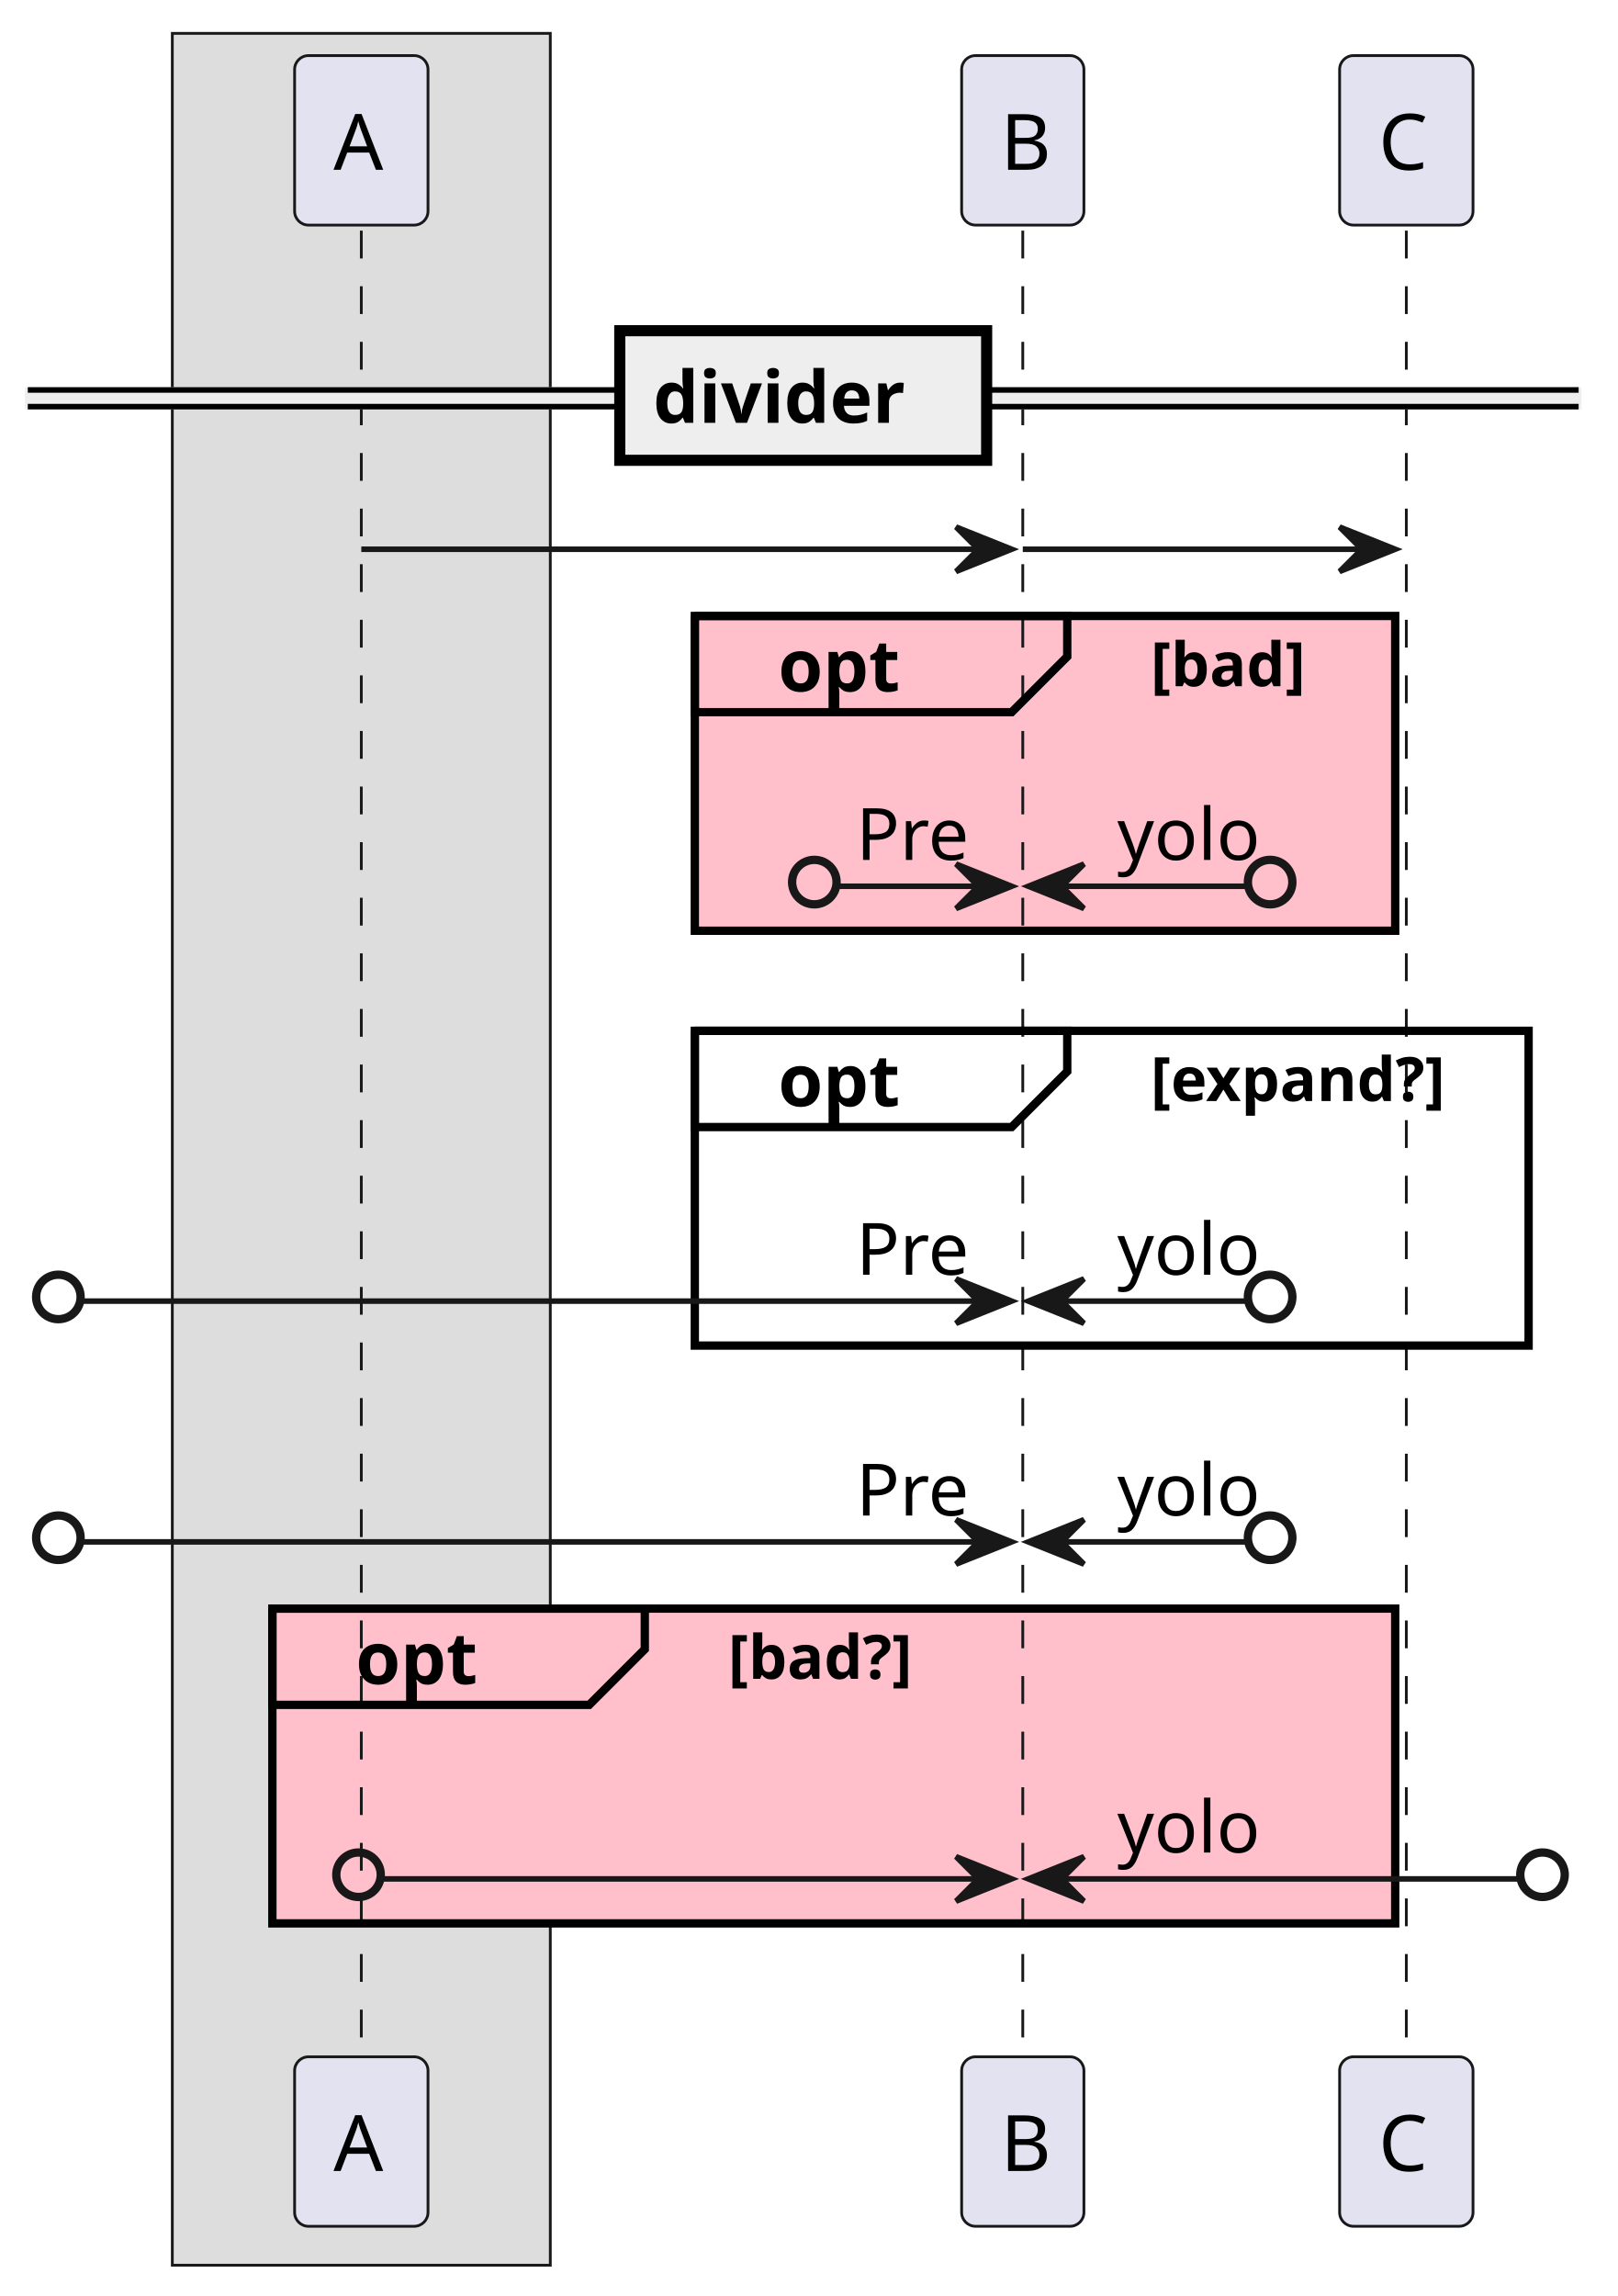
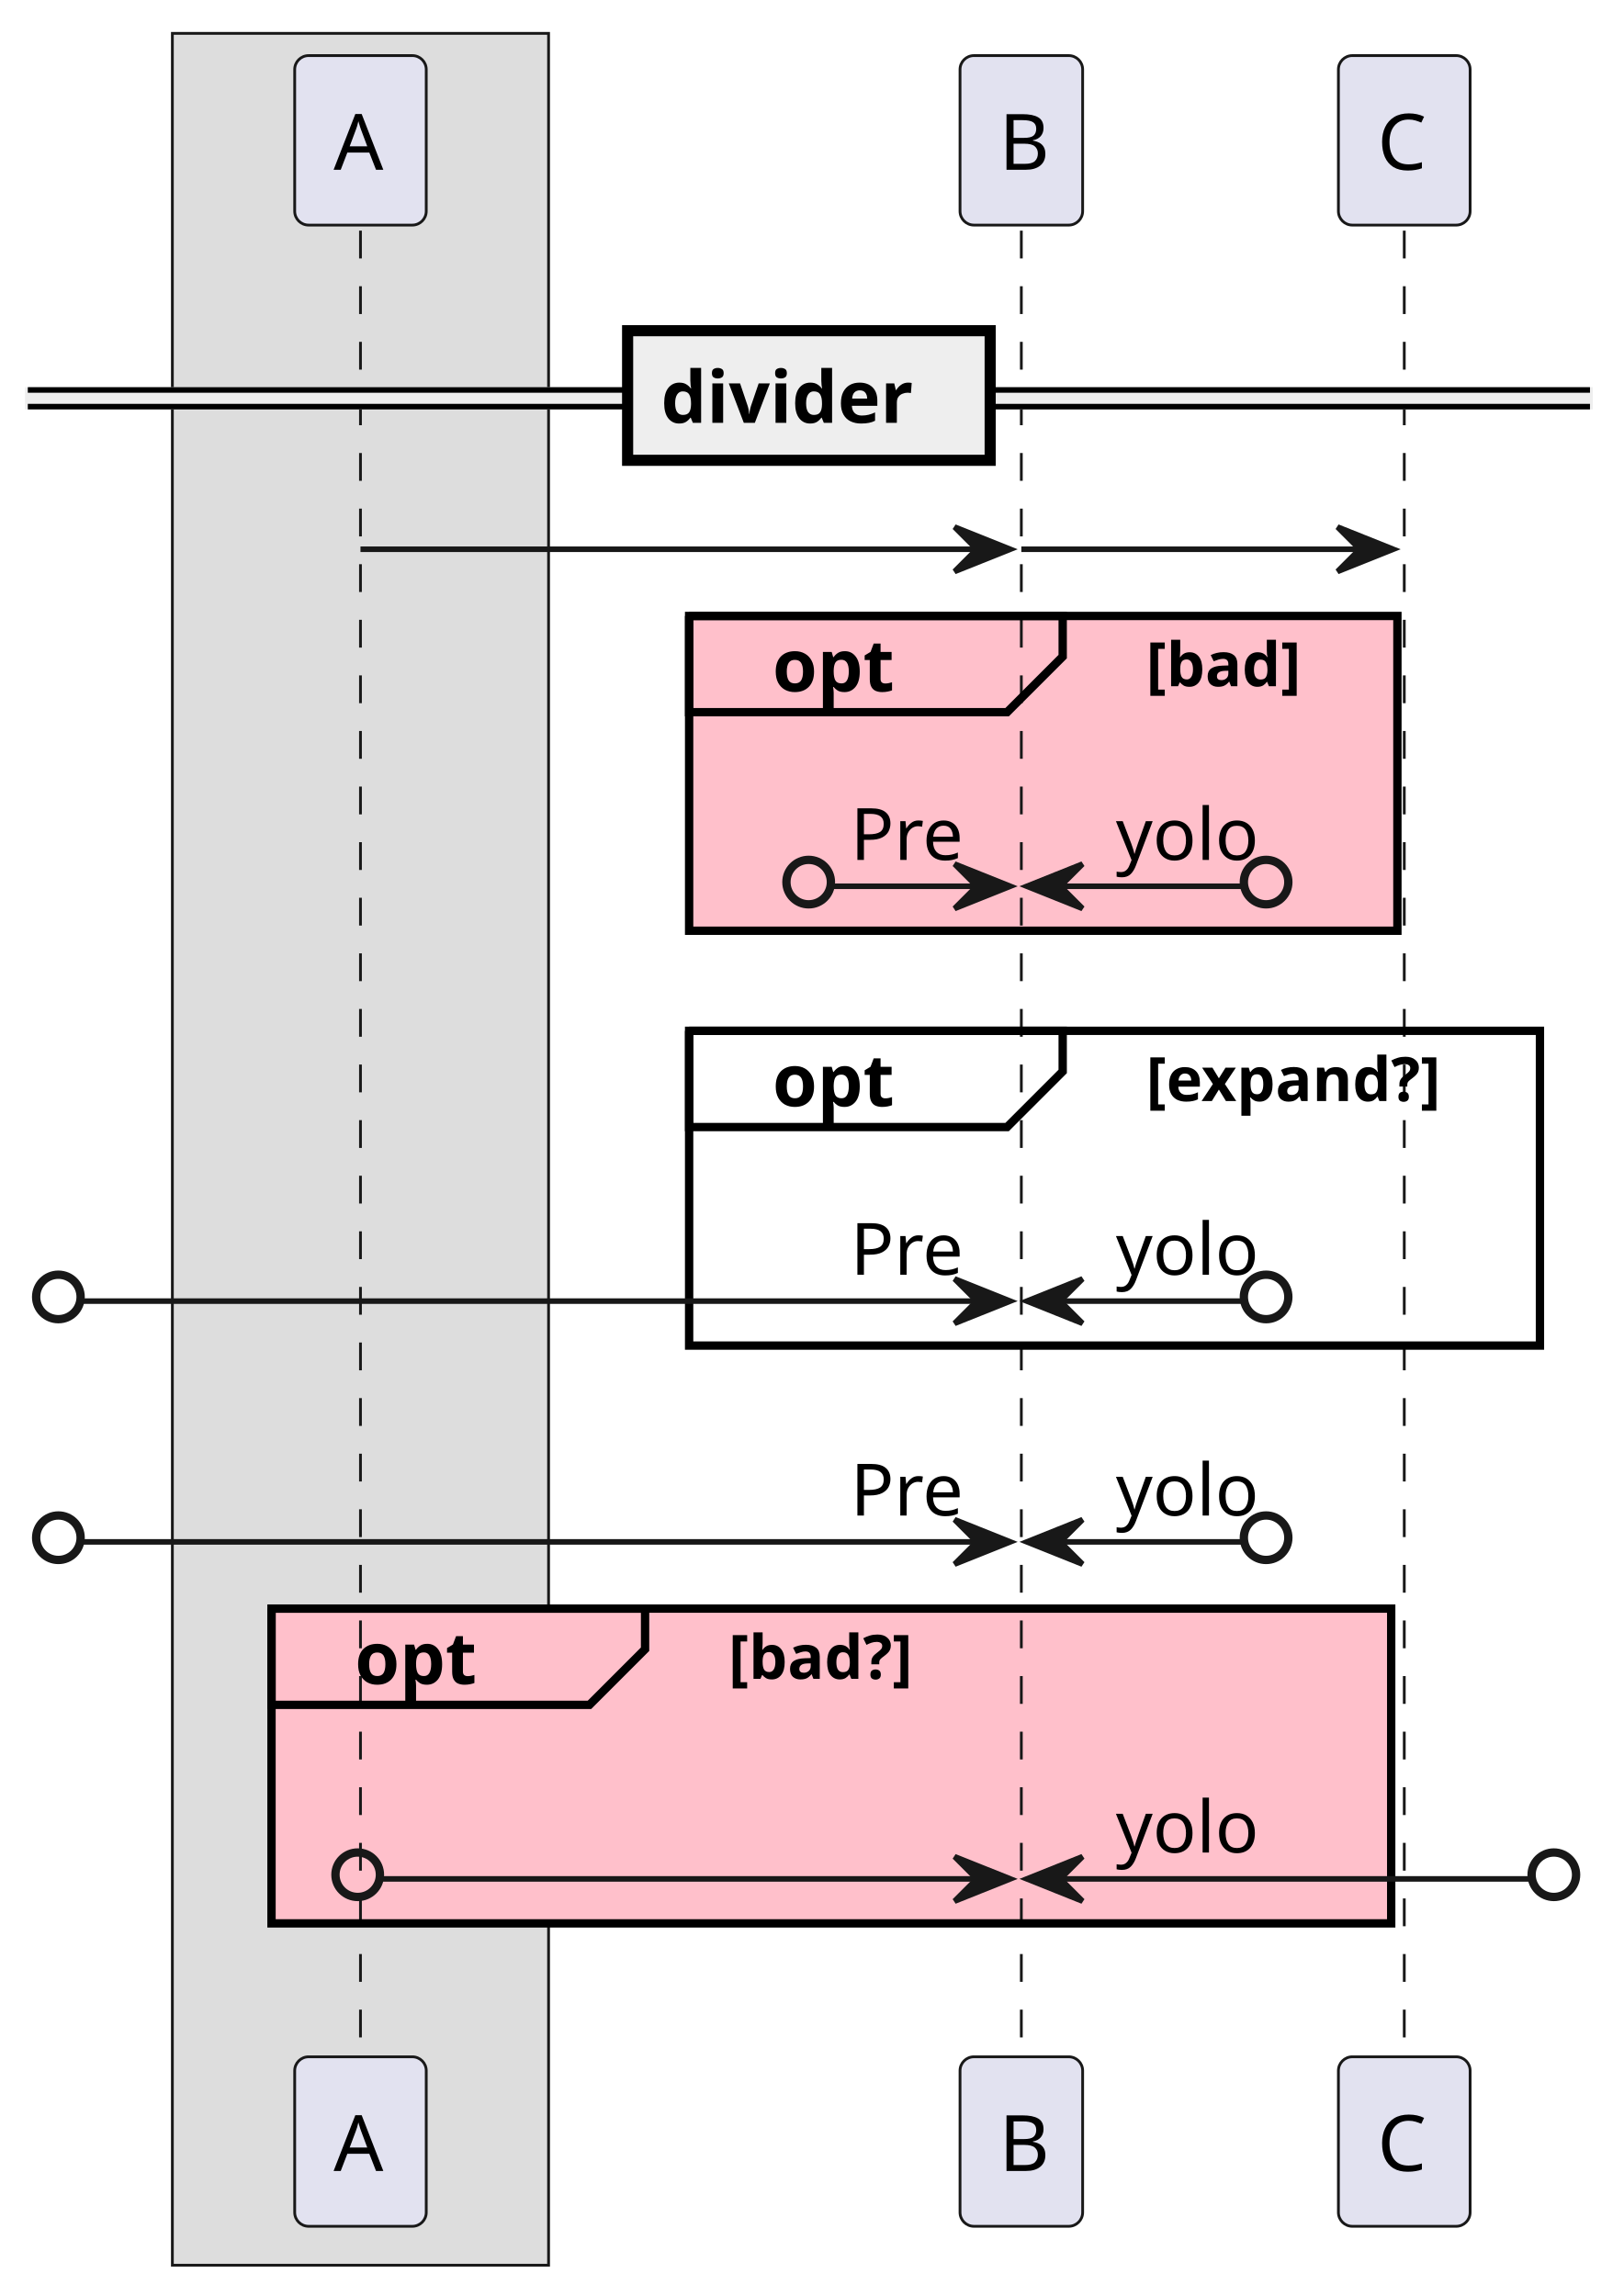
- <svg xmlns="http://www.w3.org/2000/svg" contentStyleType="text/css" height="413px" preserveAspectRatio="none" style="width:291px;height:413px;background:#FFFFFF;" version="1.1" viewBox="0 0 291 413" width="291px" zoomAndPan="magnify">
+ <svg xmlns="http://www.w3.org/2000/svg" contentStyleType="text/css" height="413px" preserveAspectRatio="none" style="width:292px;height:413px;background:#FFFFFF;" version="1.1" viewBox="0 0 292 413" width="292px" zoomAndPan="magnify">
  <defs />
  <g>
-     <rect fill="#DDDDDD" height="401.461" style="stroke:#181818;stroke-width:0.5;" width="68" x="31" y="6" />
-     <rect fill="#FFC0CB" height="56.621" style="stroke:#FFC0CB;stroke-width:1.0;" width="126" x="125" y="110.799" />
-     <rect fill="#FFC0CB" height="56.621" style="stroke:#FFC0CB;stroke-width:1.0;" width="202" x="49" y="289.352" />
-     <line style="stroke:#181818;stroke-width:0.5;stroke-dasharray:5.0,5.0;" x1="65" x2="65" y1="41.488" y2="369.973" />
-     <line style="stroke:#181818;stroke-width:0.5;stroke-dasharray:5.0,5.0;" x1="184" x2="184" y1="41.488" y2="369.973" />
-     <line style="stroke:#181818;stroke-width:0.5;stroke-dasharray:5.0,5.0;" x1="253" x2="253" y1="41.488" y2="369.973" />
-     <rect fill="#E2E2F0" height="30.488" rx="2.5" ry="2.5" style="stroke:#181818;stroke-width:0.5;" width="24" x="53" y="10" />
-     <text fill="#000000" font-family="sans-serif" font-size="14" lengthAdjust="spacing" textLength="10" x="60" y="30.535">A</text>
-     <rect fill="#E2E2F0" height="30.488" rx="2.5" ry="2.5" style="stroke:#181818;stroke-width:0.5;" width="22" x="173" y="10" />
-     <text fill="#000000" font-family="sans-serif" font-size="14" lengthAdjust="spacing" textLength="8" x="180" y="30.535">B</text>
-     <rect fill="#E2E2F0" height="30.488" rx="2.5" ry="2.5" style="stroke:#181818;stroke-width:0.5;" width="24" x="241" y="10" />
-     <text fill="#000000" font-family="sans-serif" font-size="14" lengthAdjust="spacing" textLength="10" x="248" y="30.535">C</text>
-     <rect fill="#E2E2F0" height="30.488" rx="2.5" ry="2.5" style="stroke:#181818;stroke-width:0.5;" width="24" x="53" y="369.973" />
-     <text fill="#000000" font-family="sans-serif" font-size="14" lengthAdjust="spacing" textLength="10" x="60" y="390.508">A</text>
-     <rect fill="#E2E2F0" height="30.488" rx="2.5" ry="2.5" style="stroke:#181818;stroke-width:0.5;" width="22" x="173" y="369.973" />
-     <text fill="#000000" font-family="sans-serif" font-size="14" lengthAdjust="spacing" textLength="8" x="180" y="390.508">B</text>
-     <rect fill="#E2E2F0" height="30.488" rx="2.5" ry="2.5" style="stroke:#181818;stroke-width:0.5;" width="24" x="241" y="369.973" />
-     <text fill="#000000" font-family="sans-serif" font-size="14" lengthAdjust="spacing" textLength="10" x="248" y="390.508">C</text>
-     <rect fill="#EEEEEE" height="3" style="stroke:#EEEEEE;stroke-width:1.0;" width="279" x="5" y="70.144" />
-     <line style="stroke:#000000;stroke-width:1.0;" x1="5" x2="284" y1="70.144" y2="70.144" />
-     <line style="stroke:#000000;stroke-width:1.0;" x1="5" x2="284" y1="73.144" y2="73.144" />
-     <rect fill="#EEEEEE" height="23.311" style="stroke:#000000;stroke-width:2.0;" width="66" x="111.5" y="59.488" />
-     <text fill="#000000" font-family="sans-serif" font-size="13" font-weight="bold" lengthAdjust="spacing" textLength="48" x="117.5" y="76.057">divider</text>
-     <polygon fill="#181818" points="172,94.799,182,98.799,172,102.799,176,98.799" style="stroke:#181818;stroke-width:1.0;" />
-     <line style="stroke:#181818;stroke-width:1.0;" x1="65" x2="178" y1="98.799" y2="98.799" />
-     <polygon fill="#181818" points="241,94.799,251,98.799,241,102.799,245,98.799" style="stroke:#181818;stroke-width:1.0;" />
-     <line style="stroke:#181818;stroke-width:1.0;" x1="184" x2="247" y1="98.799" y2="98.799" />
-     <path d="M125,110.799 L192,110.799 L192,118.109 L182,128.109 L125,128.109 L125,110.799 " fill="none" style="stroke:#000000;stroke-width:1.5;" />
-     <rect fill="none" height="56.621" style="stroke:#000000;stroke-width:1.5;" width="126" x="125" y="110.799" />
-     <text fill="#000000" font-family="sans-serif" font-size="13" font-weight="bold" lengthAdjust="spacing" textLength="22" x="140" y="124.367">opt</text>
-     <text fill="#000000" font-family="sans-serif" font-size="11" font-weight="bold" lengthAdjust="spacing" textLength="28" x="207" y="123.434">[bad]</text>
-     <ellipse cx="146.5" cy="158.67" fill="none" rx="4" ry="4" style="stroke:#181818;stroke-width:1.5;" />
-     <polygon fill="#181818" points="172,155.42,182,159.42,172,163.42,176,159.42" style="stroke:#181818;stroke-width:1.0;" />
-     <line style="stroke:#181818;stroke-width:1.0;" x1="151" x2="178" y1="159.42" y2="159.42" />
-     <text fill="#000000" font-family="sans-serif" font-size="13" lengthAdjust="spacing" textLength="19" x="154" y="154.678">Pre</text>
-     <polygon fill="#181818" points="195,155.42,185,159.42,195,163.42,191,159.42" style="stroke:#181818;stroke-width:1.0;" />
-     <ellipse cx="228.5" cy="158.67" fill="none" rx="4" ry="4" style="stroke:#181818;stroke-width:1.5;" />
-     <line style="stroke:#181818;stroke-width:1.0;" x1="189" x2="224" y1="159.42" y2="159.42" />
-     <text fill="#000000" font-family="sans-serif" font-size="13" lengthAdjust="spacing" textLength="27" x="201" y="154.678">yolo</text>
-     <path d="M125,185.42 L192,185.42 L192,192.731 L182,202.731 L125,202.731 L125,185.42 " fill="none" style="stroke:#000000;stroke-width:1.5;" />
-     <rect fill="none" height="56.621" style="stroke:#000000;stroke-width:1.5;" width="150" x="125" y="185.42" />
-     <text fill="#000000" font-family="sans-serif" font-size="13" font-weight="bold" lengthAdjust="spacing" textLength="22" x="140" y="198.988">opt</text>
-     <text fill="#000000" font-family="sans-serif" font-size="11" font-weight="bold" lengthAdjust="spacing" textLength="52" x="207" y="198.055">[expand?]</text>
+     <rect fill="#DDDDDD" height="401.461" style="stroke:#181818;stroke-width:0.5;" width="67.659" x="31" y="6" />
+     <rect fill="#FFC0CB" height="56.621" style="stroke:#FFC0CB;stroke-width:1.0;" width="127.382" x="123.938" y="110.799" />
+     <rect fill="#FFC0CB" height="56.621" style="stroke:#FFC0CB;stroke-width:1.0;" width="201.376" x="48.83" y="289.352" />
+     <line style="stroke:#181818;stroke-width:0.5;stroke-dasharray:5.0,5.0;" x1="64.83" x2="64.83" y1="41.488" y2="369.973" />
+     <line style="stroke:#181818;stroke-width:0.5;stroke-dasharray:5.0,5.0;" x1="183.685" x2="183.685" y1="41.488" y2="369.973" />
+     <line style="stroke:#181818;stroke-width:0.5;stroke-dasharray:5.0,5.0;" x1="252.555" x2="252.555" y1="41.488" y2="369.973" />
+     <rect fill="#E2E2F0" height="30.488" rx="2.5" ry="2.5" style="stroke:#181818;stroke-width:0.5;" width="23.659" x="53" y="10" />
+     <text fill="#000000" font-family="sans-serif" font-size="14" lengthAdjust="spacing" textLength="9.659" x="60" y="30.535">A</text>
+     <rect fill="#E2E2F0" height="30.488" rx="2.5" ry="2.5" style="stroke:#181818;stroke-width:0.5;" width="22.053" x="172.659" y="10" />
+     <text fill="#000000" font-family="sans-serif" font-size="14" lengthAdjust="spacing" textLength="8.053" x="179.659" y="30.535">B</text>
+     <rect fill="#E2E2F0" height="30.488" rx="2.5" ry="2.5" style="stroke:#181818;stroke-width:0.5;" width="23.686" x="240.712" y="10" />
+     <text fill="#000000" font-family="sans-serif" font-size="14" lengthAdjust="spacing" textLength="9.687" x="247.712" y="30.535">C</text>
+     <rect fill="#E2E2F0" height="30.488" rx="2.5" ry="2.5" style="stroke:#181818;stroke-width:0.5;" width="23.659" x="53" y="369.973" />
+     <text fill="#000000" font-family="sans-serif" font-size="14" lengthAdjust="spacing" textLength="9.659" x="60" y="390.508">A</text>
+     <rect fill="#E2E2F0" height="30.488" rx="2.5" ry="2.5" style="stroke:#181818;stroke-width:0.5;" width="22.053" x="172.659" y="369.973" />
+     <text fill="#000000" font-family="sans-serif" font-size="14" lengthAdjust="spacing" textLength="8.053" x="179.659" y="390.508">B</text>
+     <rect fill="#E2E2F0" height="30.488" rx="2.5" ry="2.5" style="stroke:#181818;stroke-width:0.5;" width="23.686" x="240.712" y="369.973" />
+     <text fill="#000000" font-family="sans-serif" font-size="14" lengthAdjust="spacing" textLength="9.687" x="247.712" y="390.508">C</text>
+     <rect fill="#EEEEEE" height="3" style="stroke:#EEEEEE;stroke-width:1.0;" width="280.957" x="5" y="70.144" />
+     <line style="stroke:#000000;stroke-width:1.0;" x1="5" x2="285.957" y1="70.144" y2="70.144" />
+     <line style="stroke:#000000;stroke-width:1.0;" x1="5" x2="285.957" y1="73.144" y2="73.144" />
+     <rect fill="#EEEEEE" height="23.311" style="stroke:#000000;stroke-width:2.0;" width="65.207" x="112.875" y="59.488" />
+     <text fill="#000000" font-family="sans-serif" font-size="13" font-weight="bold" lengthAdjust="spacing" textLength="46.922" x="118.875" y="76.057">divider</text>
+     <polygon fill="#181818" points="171.685,94.799,181.685,98.799,171.685,102.799,175.685,98.799" style="stroke:#181818;stroke-width:1.0;" />
+     <line style="stroke:#181818;stroke-width:1.0;" x1="64.83" x2="177.685" y1="98.799" y2="98.799" />
+     <polygon fill="#181818" points="240.555,94.799,250.555,98.799,240.555,102.799,244.555,98.799" style="stroke:#181818;stroke-width:1.0;" />
+     <line style="stroke:#181818;stroke-width:1.0;" x1="183.685" x2="246.555" y1="98.799" y2="98.799" />
+     <path d="M123.938,110.799 L191.123,110.799 L191.123,118.109 L181.123,128.109 L123.938,128.109 L123.938,110.799 " fill="none" style="stroke:#000000;stroke-width:1.5;" />
+     <rect fill="none" height="56.621" style="stroke:#000000;stroke-width:1.5;" width="127.382" x="123.938" y="110.799" />
+     <text fill="#000000" font-family="sans-serif" font-size="13" font-weight="bold" lengthAdjust="spacing" textLength="22.185" x="138.938" y="124.367">opt</text>
+     <text fill="#000000" font-family="sans-serif" font-size="11" font-weight="bold" lengthAdjust="spacing" textLength="29.197" x="206.123" y="123.434">[bad]</text>
+     <ellipse cx="145.438" cy="158.67" fill="none" rx="4" ry="4" style="stroke:#181818;stroke-width:1.5;" />
+     <polygon fill="#181818" points="171.685,155.42,181.685,159.42,171.685,163.42,175.685,159.42" style="stroke:#181818;stroke-width:1.0;" />
+     <line style="stroke:#181818;stroke-width:1.0;" x1="149.938" x2="177.685" y1="159.42" y2="159.42" />
+     <text fill="#000000" font-family="sans-serif" font-size="13" lengthAdjust="spacing" textLength="19.748" x="152.938" y="154.678">Pre</text>
+     <polygon fill="#181818" points="194.685,155.42,184.685,159.42,194.685,163.42,190.685,159.42" style="stroke:#181818;stroke-width:1.0;" />
+     <ellipse cx="227.706" cy="158.67" fill="none" rx="4" ry="4" style="stroke:#181818;stroke-width:1.5;" />
+     <line style="stroke:#181818;stroke-width:1.0;" x1="188.685" x2="223.206" y1="159.42" y2="159.42" />
+     <text fill="#000000" font-family="sans-serif" font-size="13" lengthAdjust="spacing" textLength="26.52" x="200.685" y="154.678">yolo</text>
+     <path d="M123.938,185.42 L191.123,185.42 L191.123,192.731 L181.123,202.731 L123.938,202.731 L123.938,185.42 " fill="none" style="stroke:#000000;stroke-width:1.5;" />
+     <rect fill="none" height="56.621" style="stroke:#000000;stroke-width:1.5;" width="153.019" x="123.938" y="185.42" />
+     <text fill="#000000" font-family="sans-serif" font-size="13" font-weight="bold" lengthAdjust="spacing" textLength="22.185" x="138.938" y="198.988">opt</text>
+     <text fill="#000000" font-family="sans-serif" font-size="11" font-weight="bold" lengthAdjust="spacing" textLength="54.834" x="206.123" y="198.055">[expand?]</text>
    <ellipse cx="10.5" cy="233.291" fill="none" rx="4" ry="4" style="stroke:#181818;stroke-width:1.5;" />
-     <polygon fill="#181818" points="172,230.041,182,234.041,172,238.041,176,234.041" style="stroke:#181818;stroke-width:1.0;" />
-     <line style="stroke:#181818;stroke-width:1.0;" x1="15" x2="178" y1="234.041" y2="234.041" />
-     <text fill="#000000" font-family="sans-serif" font-size="13" lengthAdjust="spacing" textLength="19" x="154" y="229.299">Pre</text>
-     <polygon fill="#181818" points="195,230.041,185,234.041,195,238.041,191,234.041" style="stroke:#181818;stroke-width:1.0;" />
-     <ellipse cx="228.5" cy="233.291" fill="none" rx="4" ry="4" style="stroke:#181818;stroke-width:1.5;" />
-     <line style="stroke:#181818;stroke-width:1.0;" x1="189" x2="224" y1="234.041" y2="234.041" />
-     <text fill="#000000" font-family="sans-serif" font-size="13" lengthAdjust="spacing" textLength="27" x="201" y="229.299">yolo</text>
+     <polygon fill="#181818" points="171.685,230.041,181.685,234.041,171.685,238.041,175.685,234.041" style="stroke:#181818;stroke-width:1.0;" />
+     <line style="stroke:#181818;stroke-width:1.0;" x1="15" x2="177.685" y1="234.041" y2="234.041" />
+     <text fill="#000000" font-family="sans-serif" font-size="13" lengthAdjust="spacing" textLength="19.748" x="152.938" y="229.299">Pre</text>
+     <polygon fill="#181818" points="194.685,230.041,184.685,234.041,194.685,238.041,190.685,234.041" style="stroke:#181818;stroke-width:1.0;" />
+     <ellipse cx="227.706" cy="233.291" fill="none" rx="4" ry="4" style="stroke:#181818;stroke-width:1.5;" />
+     <line style="stroke:#181818;stroke-width:1.0;" x1="188.685" x2="223.206" y1="234.041" y2="234.041" />
+     <text fill="#000000" font-family="sans-serif" font-size="13" lengthAdjust="spacing" textLength="26.52" x="200.685" y="229.299">yolo</text>
    <ellipse cx="10.5" cy="276.602" fill="none" rx="4" ry="4" style="stroke:#181818;stroke-width:1.5;" />
-     <polygon fill="#181818" points="172,273.352,182,277.352,172,281.352,176,277.352" style="stroke:#181818;stroke-width:1.0;" />
-     <line style="stroke:#181818;stroke-width:1.0;" x1="15" x2="178" y1="277.352" y2="277.352" />
-     <text fill="#000000" font-family="sans-serif" font-size="13" lengthAdjust="spacing" textLength="19" x="154" y="272.609">Pre</text>
-     <polygon fill="#181818" points="195,273.352,185,277.352,195,281.352,191,277.352" style="stroke:#181818;stroke-width:1.0;" />
-     <ellipse cx="228.5" cy="276.602" fill="none" rx="4" ry="4" style="stroke:#181818;stroke-width:1.5;" />
-     <line style="stroke:#181818;stroke-width:1.0;" x1="189" x2="224" y1="277.352" y2="277.352" />
-     <text fill="#000000" font-family="sans-serif" font-size="13" lengthAdjust="spacing" textLength="27" x="201" y="272.609">yolo</text>
-     <path d="M49,289.352 L116,289.352 L116,296.662 L106,306.662 L49,306.662 L49,289.352 " fill="none" style="stroke:#000000;stroke-width:1.5;" />
-     <rect fill="none" height="56.621" style="stroke:#000000;stroke-width:1.5;" width="202" x="49" y="289.352" />
-     <text fill="#000000" font-family="sans-serif" font-size="13" font-weight="bold" lengthAdjust="spacing" textLength="22" x="64" y="302.92">opt</text>
-     <text fill="#000000" font-family="sans-serif" font-size="11" font-weight="bold" lengthAdjust="spacing" textLength="33" x="131" y="301.986">[bad?]</text>
-     <ellipse cx="64.5" cy="337.223" fill="none" rx="4" ry="4" style="stroke:#181818;stroke-width:1.5;" />
-     <polygon fill="#181818" points="172,333.973,182,337.973,172,341.973,176,337.973" style="stroke:#181818;stroke-width:1.0;" />
-     <line style="stroke:#181818;stroke-width:1.0;" x1="69" x2="178" y1="337.973" y2="337.973" />
-     <polygon fill="#181818" points="195,333.973,185,337.973,195,341.973,191,337.973" style="stroke:#181818;stroke-width:1.0;" />
-     <ellipse cx="277.5" cy="337.223" fill="none" rx="4" ry="4" style="stroke:#181818;stroke-width:1.5;" />
-     <line style="stroke:#181818;stroke-width:1.0;" x1="189" x2="273" y1="337.973" y2="337.973" />
-     <text fill="#000000" font-family="sans-serif" font-size="13" lengthAdjust="spacing" textLength="27" x="201" y="333.231">yolo</text>
+     <polygon fill="#181818" points="171.685,273.352,181.685,277.352,171.685,281.352,175.685,277.352" style="stroke:#181818;stroke-width:1.0;" />
+     <line style="stroke:#181818;stroke-width:1.0;" x1="15" x2="177.685" y1="277.352" y2="277.352" />
+     <text fill="#000000" font-family="sans-serif" font-size="13" lengthAdjust="spacing" textLength="19.748" x="152.938" y="272.609">Pre</text>
+     <polygon fill="#181818" points="194.685,273.352,184.685,277.352,194.685,281.352,190.685,277.352" style="stroke:#181818;stroke-width:1.0;" />
+     <ellipse cx="227.706" cy="276.602" fill="none" rx="4" ry="4" style="stroke:#181818;stroke-width:1.5;" />
+     <line style="stroke:#181818;stroke-width:1.0;" x1="188.685" x2="223.206" y1="277.352" y2="277.352" />
+     <text fill="#000000" font-family="sans-serif" font-size="13" lengthAdjust="spacing" textLength="26.52" x="200.685" y="272.609">yolo</text>
+     <path d="M48.83,289.352 L116.015,289.352 L116.015,296.662 L106.015,306.662 L48.83,306.662 L48.83,289.352 " fill="none" style="stroke:#000000;stroke-width:1.5;" />
+     <rect fill="none" height="56.621" style="stroke:#000000;stroke-width:1.5;" width="201.376" x="48.83" y="289.352" />
+     <text fill="#000000" font-family="sans-serif" font-size="13" font-weight="bold" lengthAdjust="spacing" textLength="22.185" x="63.83" y="302.92">opt</text>
+     <text fill="#000000" font-family="sans-serif" font-size="11" font-weight="bold" lengthAdjust="spacing" textLength="34.665" x="131.015" y="301.986">[bad?]</text>
+     <ellipse cx="64.33" cy="337.223" fill="none" rx="4" ry="4" style="stroke:#181818;stroke-width:1.5;" />
+     <polygon fill="#181818" points="171.685,333.973,181.685,337.973,171.685,341.973,175.685,337.973" style="stroke:#181818;stroke-width:1.0;" />
+     <line style="stroke:#181818;stroke-width:1.0;" x1="68.83" x2="177.685" y1="337.973" y2="337.973" />
+     <polygon fill="#181818" points="194.685,333.973,184.685,337.973,194.685,341.973,190.685,337.973" style="stroke:#181818;stroke-width:1.0;" />
+     <ellipse cx="279.457" cy="337.223" fill="none" rx="4" ry="4" style="stroke:#181818;stroke-width:1.5;" />
+     <line style="stroke:#181818;stroke-width:1.0;" x1="188.685" x2="274.957" y1="337.973" y2="337.973" />
+     <text fill="#000000" font-family="sans-serif" font-size="13" lengthAdjust="spacing" textLength="26.52" x="200.685" y="333.231">yolo</text>
  </g>
</svg>
